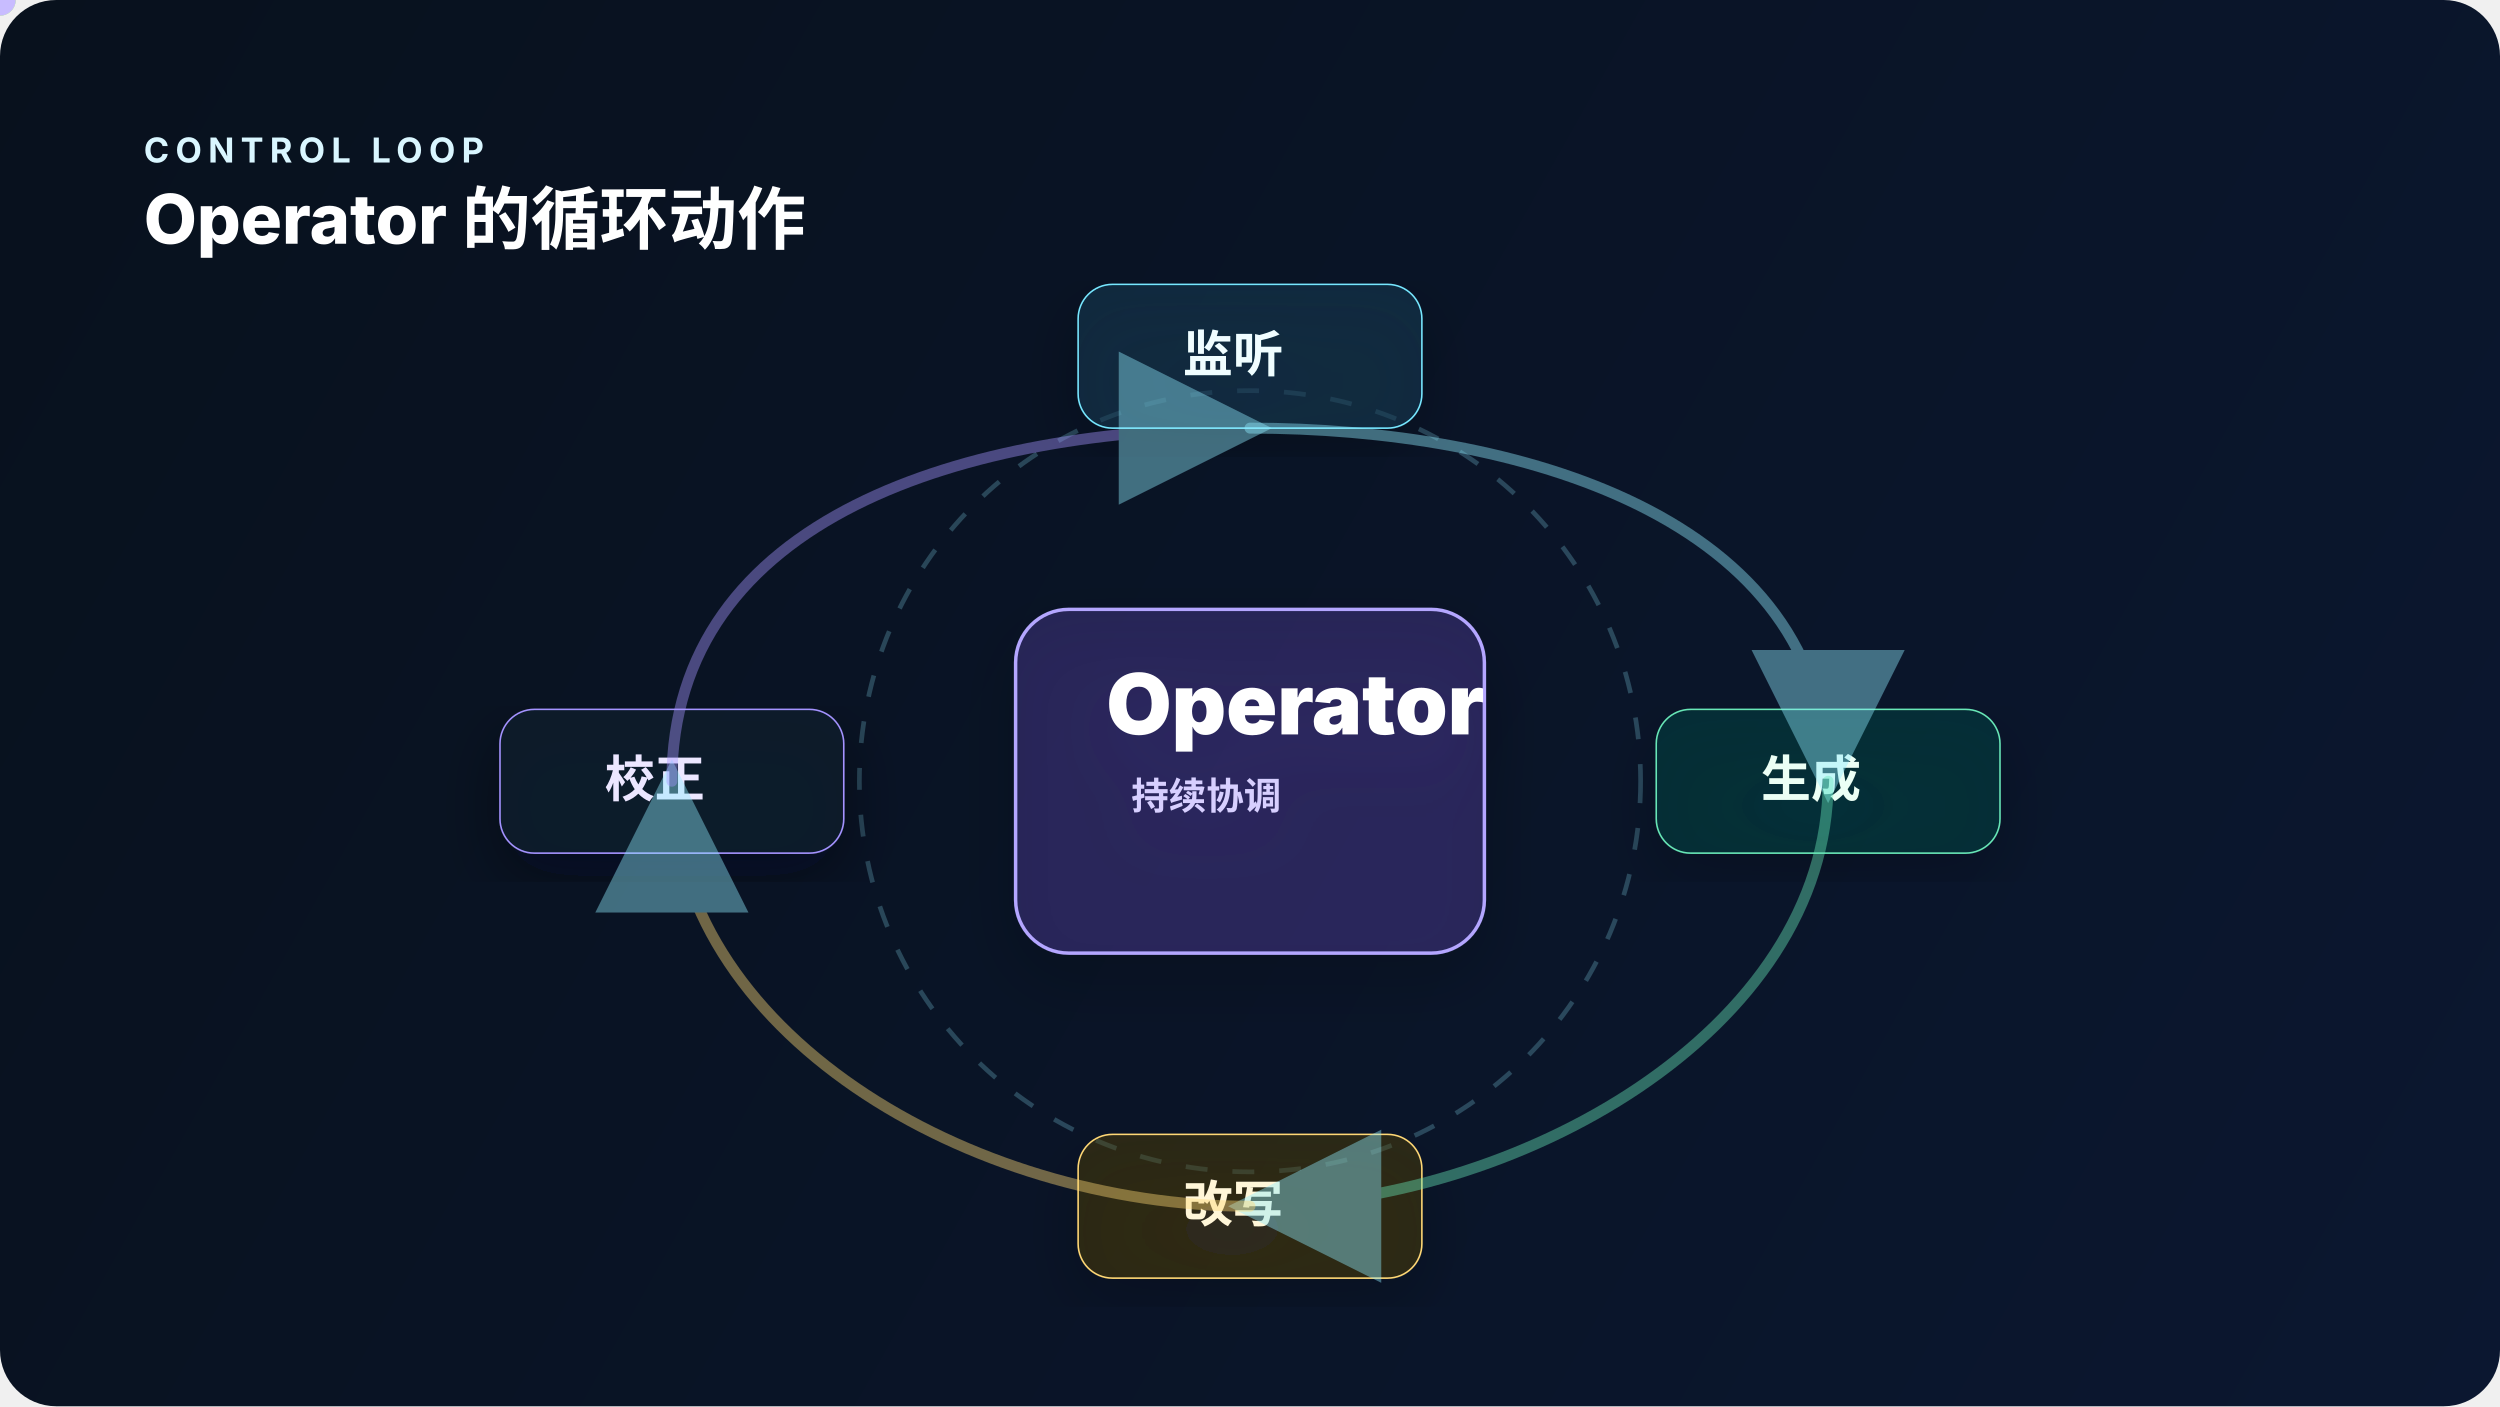
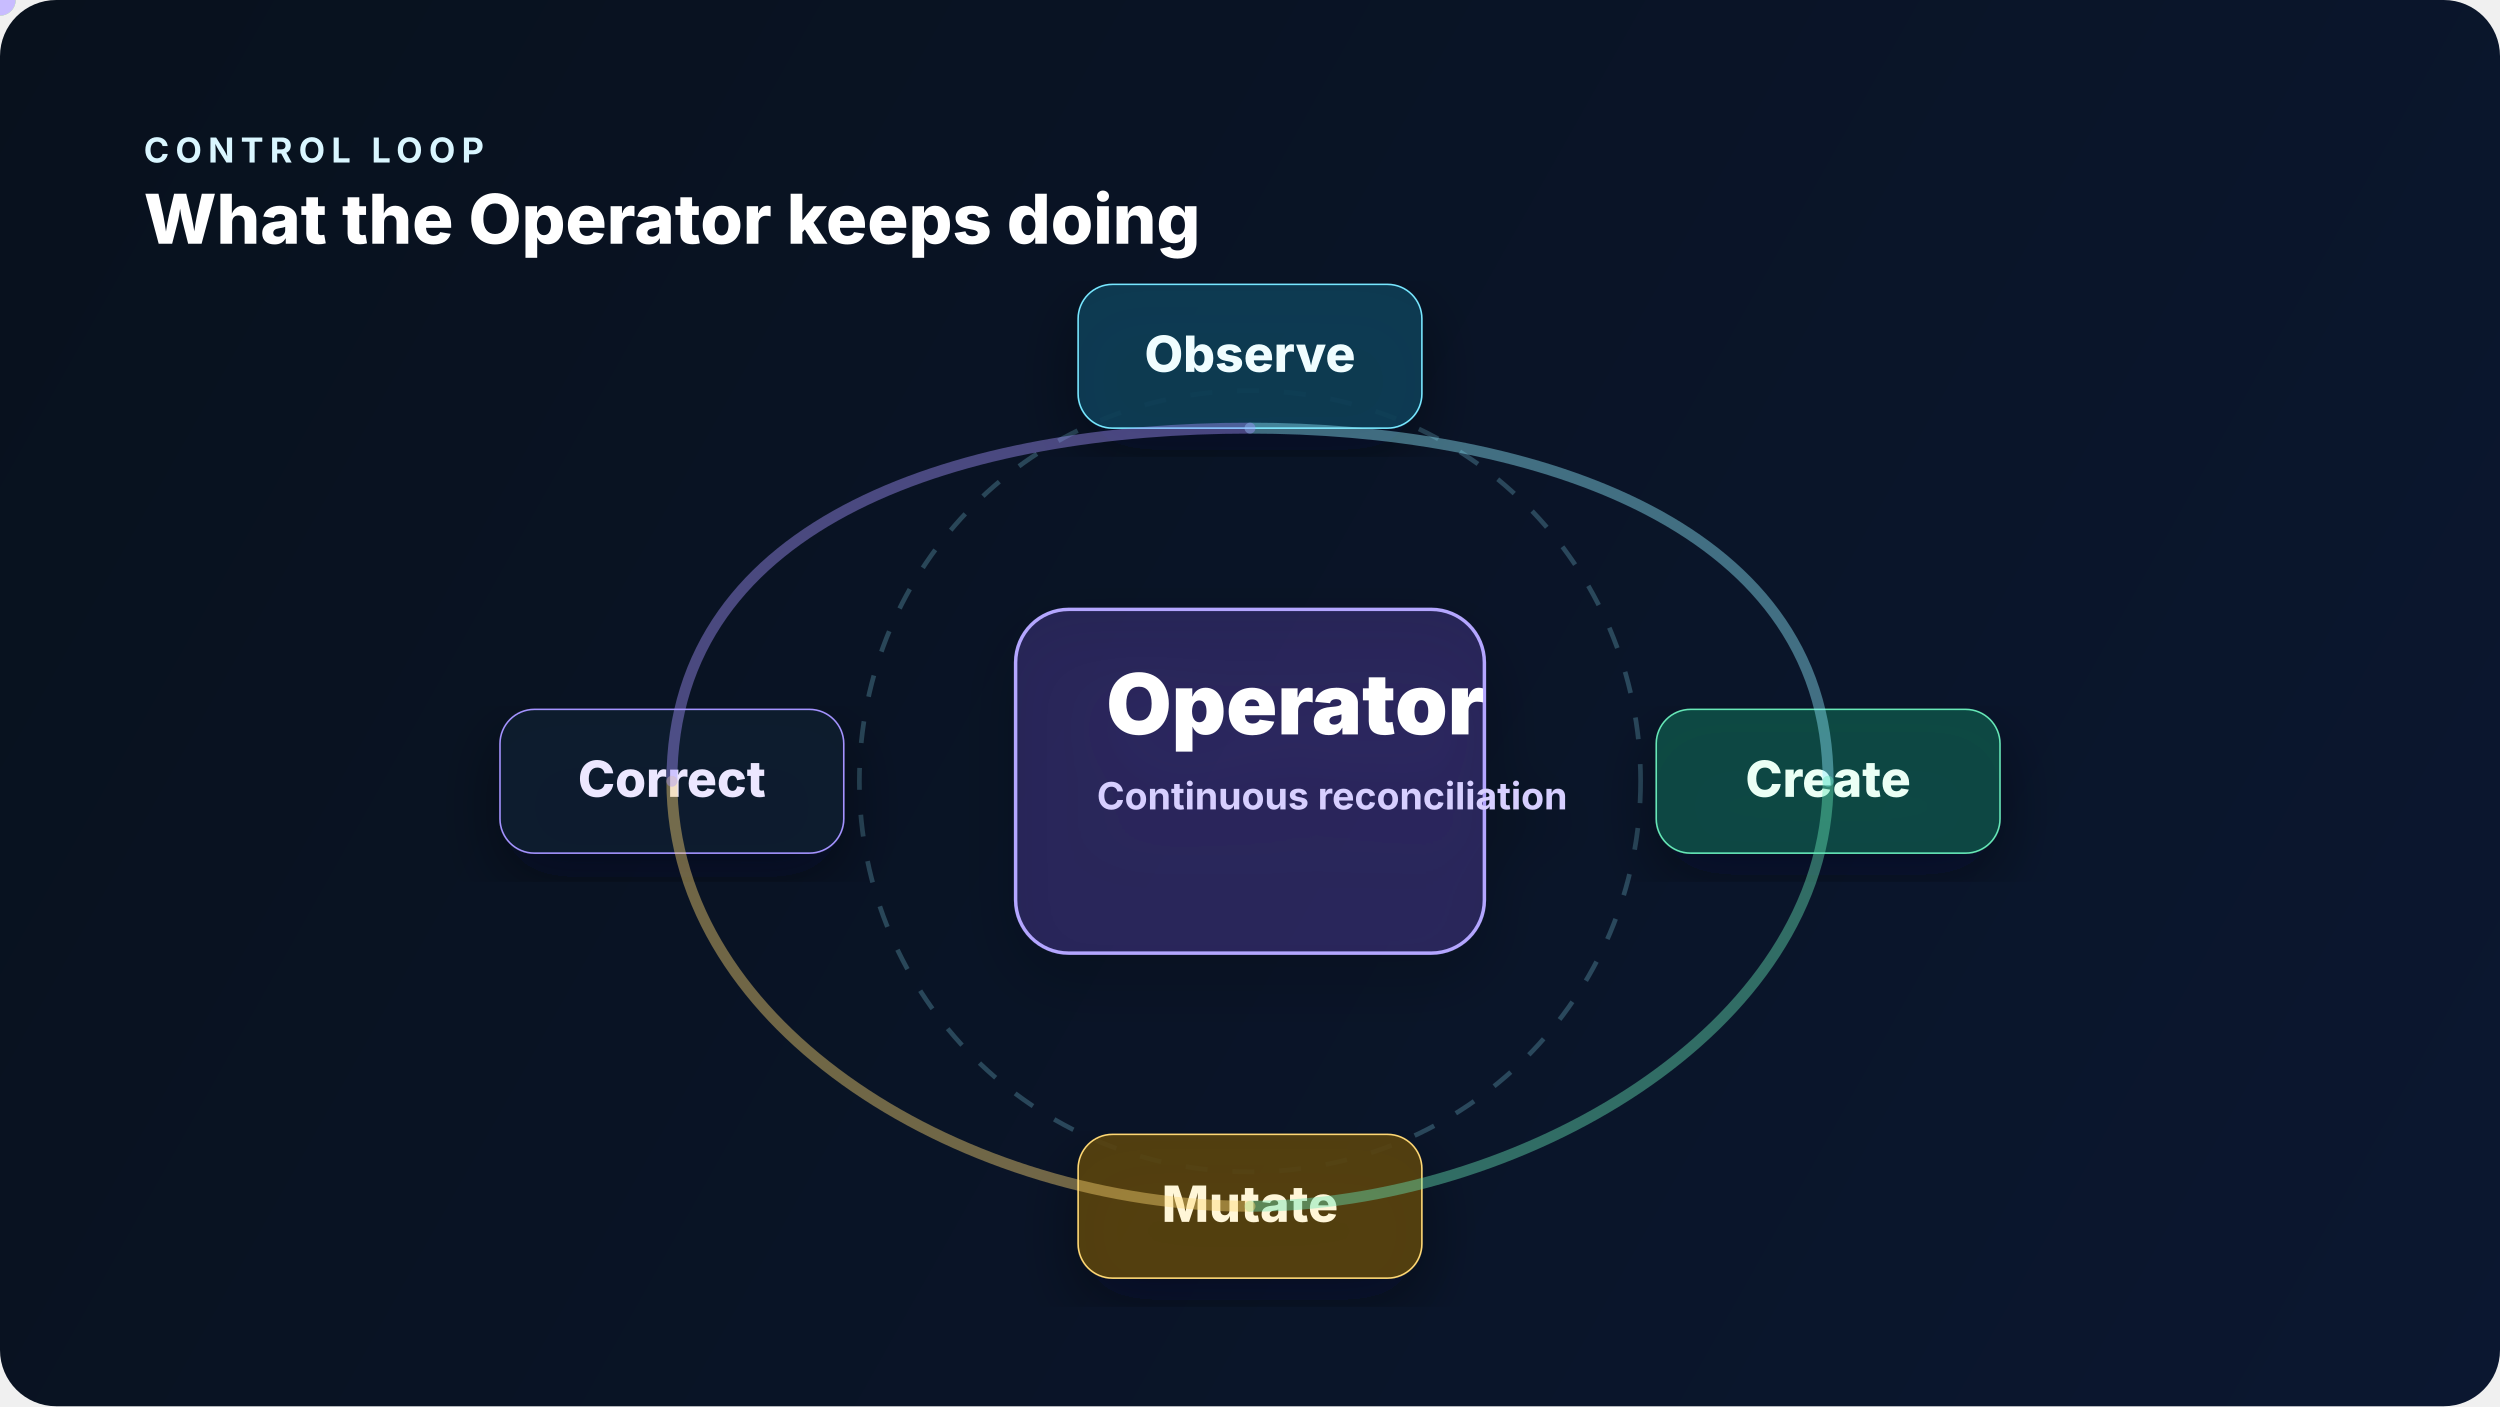
<svg xmlns="http://www.w3.org/2000/svg" width="1600" height="900" viewBox="0 0 1600 900" fill="none">
  <defs>
    <linearGradient id="bg" x1="0" y1="0" x2="1600" y2="900" gradientUnits="userSpaceOnUse">
      <stop offset="0" stop-color="#08111D" />
      <stop offset="1" stop-color="#0B1730" />
    </linearGradient>
    <filter id="shadow" x="-20%" y="-20%" width="140%" height="140%">
      <feDropShadow dx="0" dy="16" stdDeviation="20" flood-color="#000814" flood-opacity="0.42" />
    </filter>
    <marker id="arrow" markerWidth="14" markerHeight="14" refX="12" refY="7" orient="auto">
      <path d="M0 0L14 7L0 14Z" fill="#8EEBFF" />
    </marker>
  </defs>
  <rect width="1600" height="900" rx="36" fill="url(#bg)" />
  <text x="92" y="104" fill="#D9F6FF" font-size="22" font-family="Inter, Arial, sans-serif" font-weight="700" letter-spacing="4">CONTROL LOOP</text>
-   <text x="92" y="156" fill="#FFFFFF" font-size="44" font-family="Inter, Arial, sans-serif" font-weight="820">Operator 的循环动作</text>
+   <text x="92" y="156" fill="#FFFFFF" font-size="44" font-family="Inter, Arial, sans-serif" font-weight="820">What the Operator keeps doing</text>
  <circle cx="800" cy="500" r="250" stroke="#8EEBFF" stroke-opacity="0.24" stroke-width="3" stroke-dasharray="14 16">
    <animateTransform attributeName="transform" attributeType="XML" type="rotate" from="0 800 500" to="360 800 500" dur="18s" repeatCount="indefinite" />
  </circle>
  <g filter="url(#shadow)">
    <rect x="650" y="390" width="300" height="220" rx="34" fill="rgba(88,69,170,0.36)" stroke="#B4A6FF" stroke-width="2.2" />
    <text x="708" y="470" fill="#FFFFFF" font-size="54" font-family="Inter, Arial, sans-serif" font-weight="860">Operator</text>
-     <text x="724" y="518" fill="#D7CFFF" font-size="24" font-family="Inter, Arial, sans-serif" font-weight="720">持续协调</text>
+     <text x="702" y="518" fill="#D7CFFF" font-size="24" font-family="Inter, Arial, sans-serif" font-weight="720">Continuous reconciliation</text>
  </g>
  <g filter="url(#shadow)">
-     <rect x="690" y="182" width="220" height="92" rx="22" fill="rgba(8,61,86,0.52)" stroke="#78E7FF" />
-     <text x="757" y="238" fill="#F0FDFF" font-size="32" font-family="Inter, Arial, sans-serif" font-weight="820">监听</text>
+     <rect x="690" y="182" width="220" height="92" rx="22" fill="rgba(8,61,86,0.9)" stroke="#78E7FF" />
+     <text x="800" y="238" fill="#F0FDFF" font-size="32" font-family="Inter, Arial, sans-serif" font-weight="820" text-anchor="middle">Observe</text>
  </g>
  <g filter="url(#shadow)">
-     <rect x="1060" y="454" width="220" height="92" rx="22" fill="rgba(7,77,69,0.44)" stroke="#67E7B7" />
-     <text x="1127" y="510" fill="#EBFFF5" font-size="32" font-family="Inter, Arial, sans-serif" font-weight="820">生成</text>
+     <rect x="1060" y="454" width="220" height="92" rx="22" fill="rgba(7,77,69,0.9)" stroke="#67E7B7" />
+     <text x="1170" y="510" fill="#EBFFF5" font-size="32" font-family="Inter, Arial, sans-serif" font-weight="820" text-anchor="middle">Create</text>
  </g>
  <g filter="url(#shadow)">
-     <rect x="690" y="726" width="220" height="92" rx="22" fill="rgba(88,67,15,0.42)" stroke="#FFD874" />
-     <text x="757" y="782" fill="#FFF6D8" font-size="32" font-family="Inter, Arial, sans-serif" font-weight="820">改写</text>
+     <rect x="690" y="726" width="220" height="92" rx="22" fill="rgba(88,67,15,0.9)" stroke="#FFD874" />
+     <text x="800" y="782" fill="#FFF6D8" font-size="32" font-family="Inter, Arial, sans-serif" font-weight="820" text-anchor="middle">Mutate</text>
  </g>
  <g filter="url(#shadow)">
-     <rect x="320" y="454" width="220" height="92" rx="22" fill="rgba(13,28,46,0.92)" stroke="#A493FF" />
-     <text x="387" y="510" fill="#ECE7FF" font-size="32" font-family="Inter, Arial, sans-serif" font-weight="820">校正</text>
+     <rect x="320" y="454" width="220" height="92" rx="22" fill="rgba(13,28,46,0.96)" stroke="#A493FF" />
+     <text x="430" y="510" fill="#ECE7FF" font-size="32" font-family="Inter, Arial, sans-serif" font-weight="820" text-anchor="middle">Correct</text>
  </g>
-   <path d="M800 274C970 274 1170 330 1170 500" stroke="#8EEBFF" stroke-width="7" stroke-linecap="round" marker-end="url(#arrow)" opacity="0.42" />
-   <path d="M1170 500C1170 660 970 772 800 772" stroke="#67E7B7" stroke-width="7" stroke-linecap="round" marker-end="url(#arrow)" opacity="0.42" />
-   <path d="M800 772C620 772 430 660 430 500" stroke="#FFD874" stroke-width="7" stroke-linecap="round" marker-end="url(#arrow)" opacity="0.42" />
-   <path d="M430 500C430 330 620 274 800 274" stroke="#A493FF" stroke-width="7" stroke-linecap="round" marker-end="url(#arrow)" opacity="0.42" />
+   <path d="M800 274C970 274 1170 330 1170 500" stroke="#8EEBFF" stroke-width="7" stroke-linecap="round" opacity="0.42" />
+   <path d="M1170 500C1170 660 970 772 800 772" stroke="#67E7B7" stroke-width="7" stroke-linecap="round" opacity="0.42" />
+   <path d="M800 772C620 772 430 660 430 500" stroke="#FFD874" stroke-width="7" stroke-linecap="round" opacity="0.42" />
+   <path d="M430 500C430 330 620 274 800 274" stroke="#A493FF" stroke-width="7" stroke-linecap="round" opacity="0.42" />
  <circle r="10" fill="#95EFFF">
    <animateMotion dur="4.3s" repeatCount="indefinite" path="M800 274C970 274 1170 330 1170 500" />
  </circle>
  <circle r="10" fill="#76ECC2">
    <animateMotion dur="4.2s" repeatCount="indefinite" path="M1170 500C1170 660 970 772 800 772" />
  </circle>
  <circle r="10" fill="#FFE591">
    <animateMotion dur="4.5s" repeatCount="indefinite" path="M800 772C620 772 430 660 430 500" />
  </circle>
  <circle r="10" fill="#C8BCFF">
    <animateMotion dur="4.6s" repeatCount="indefinite" path="M430 500C430 330 620 274 800 274" />
  </circle>
</svg>
